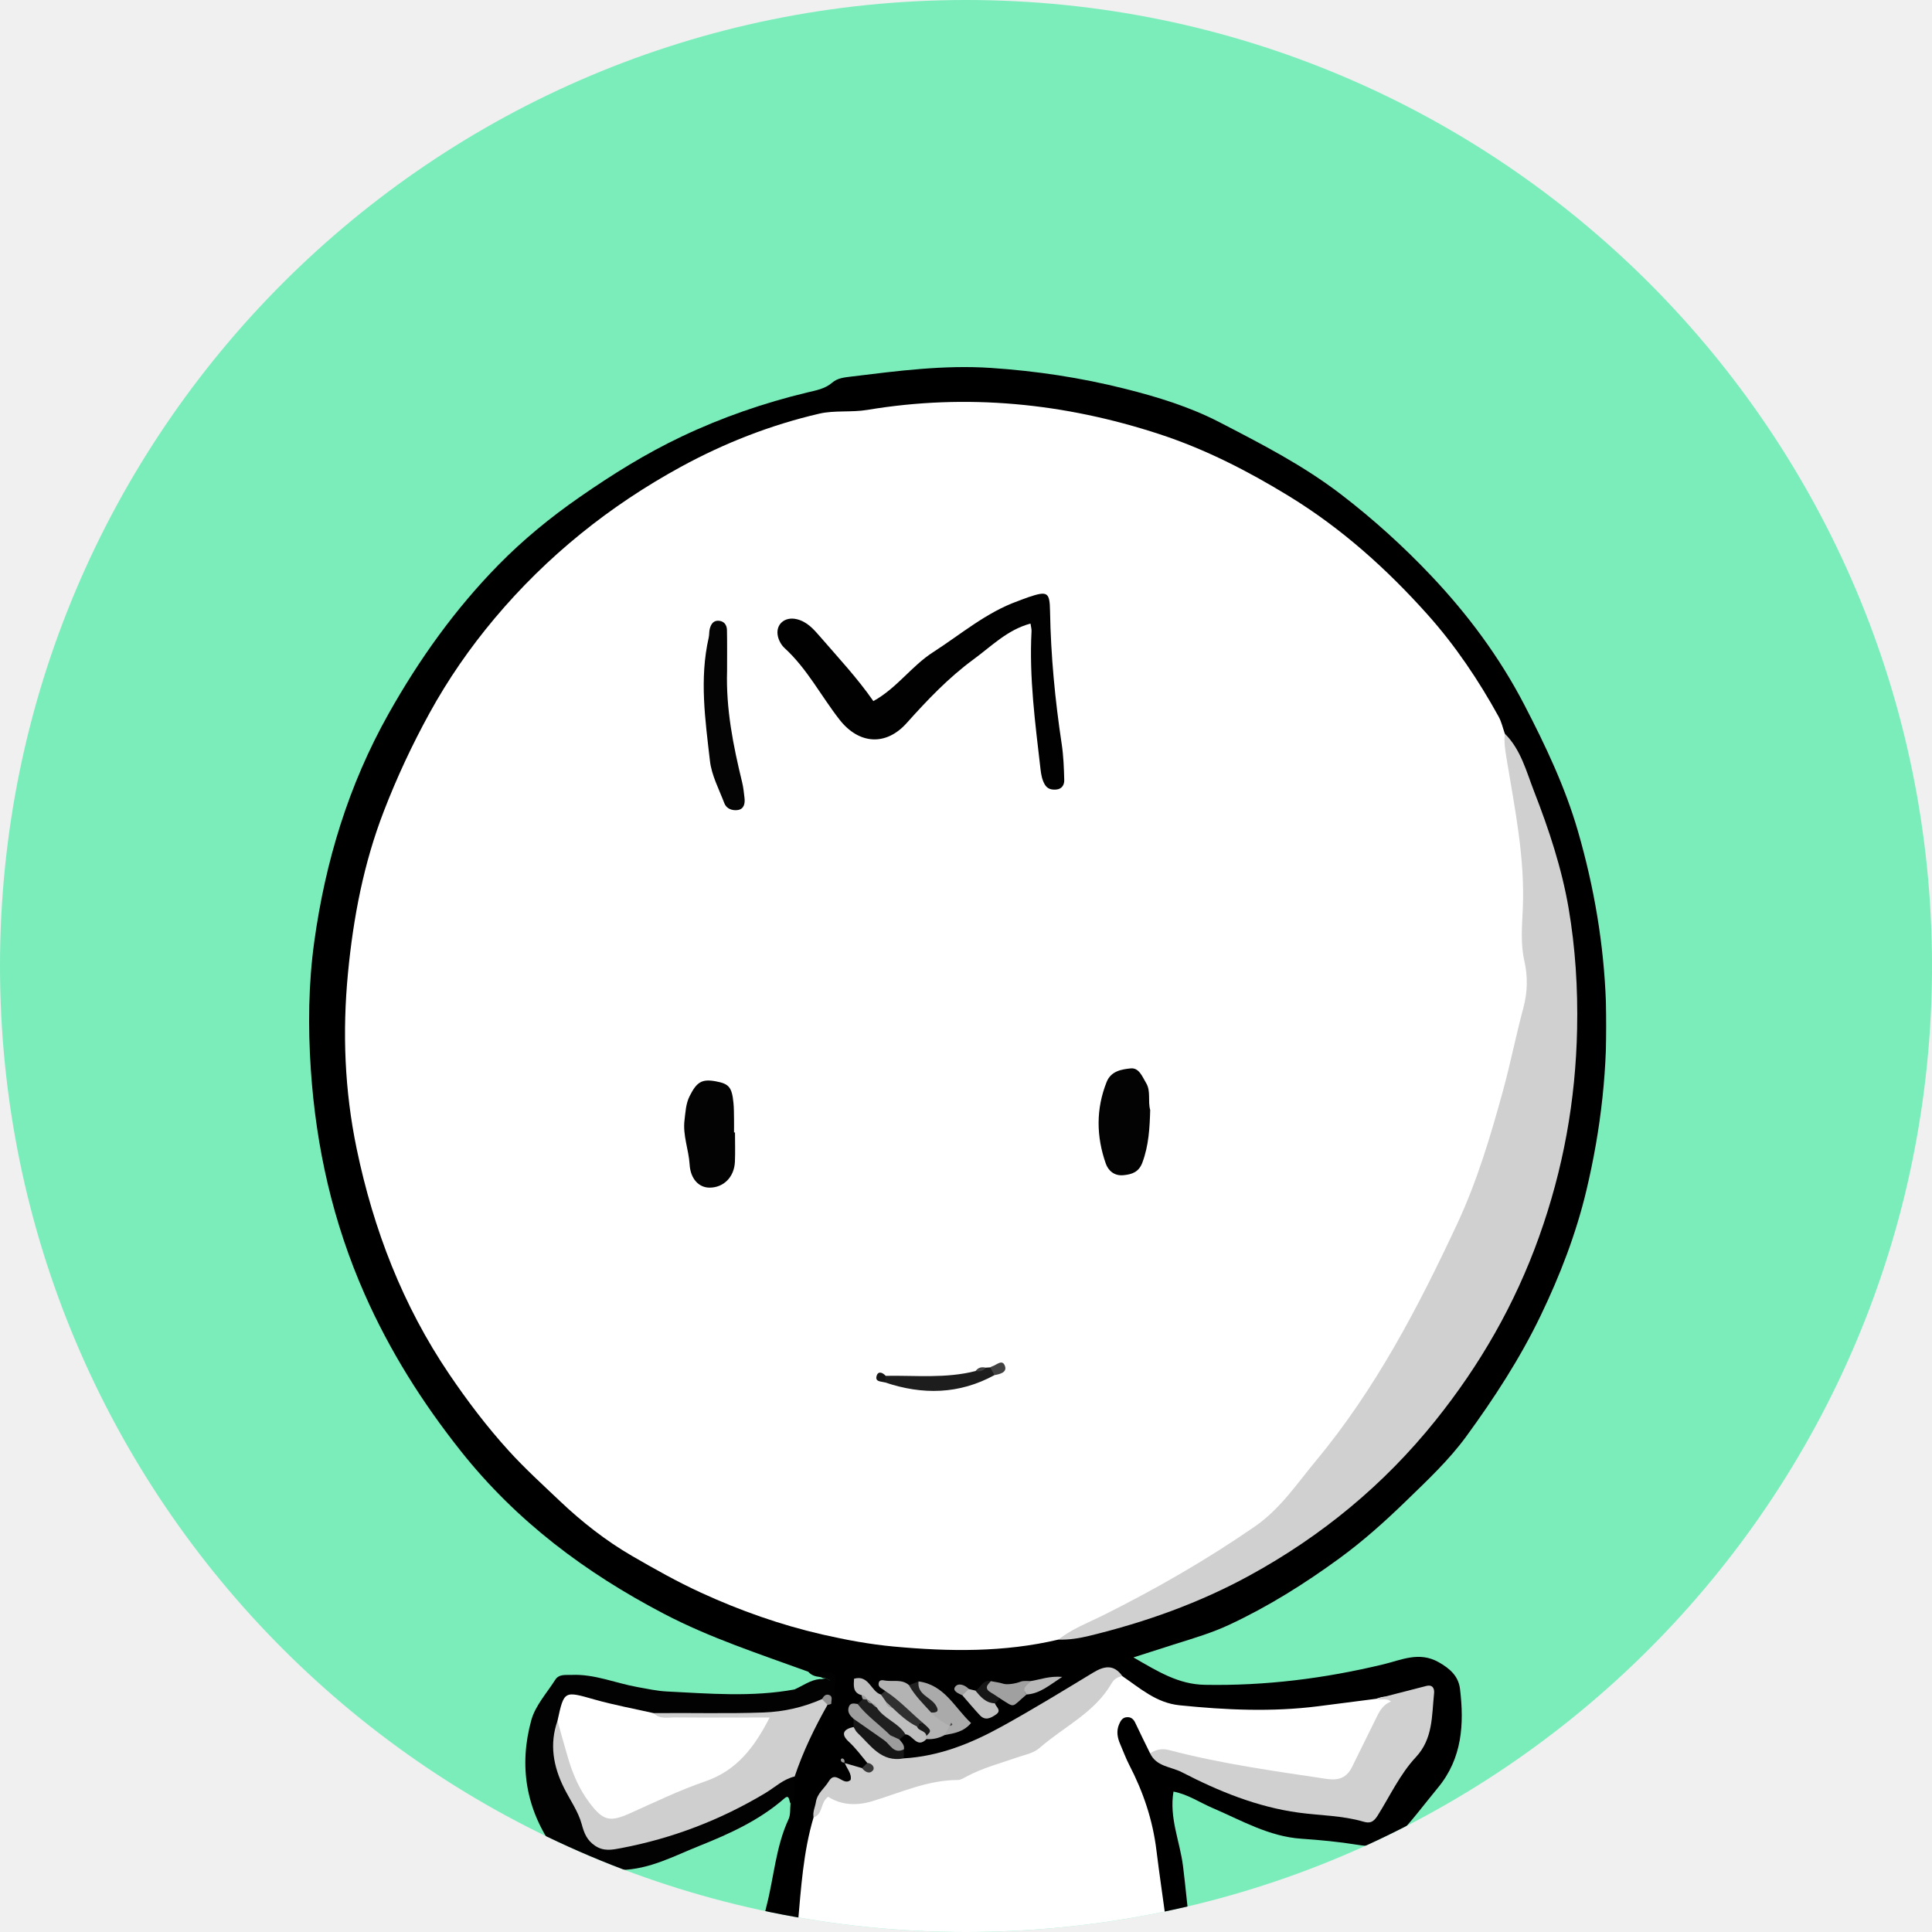
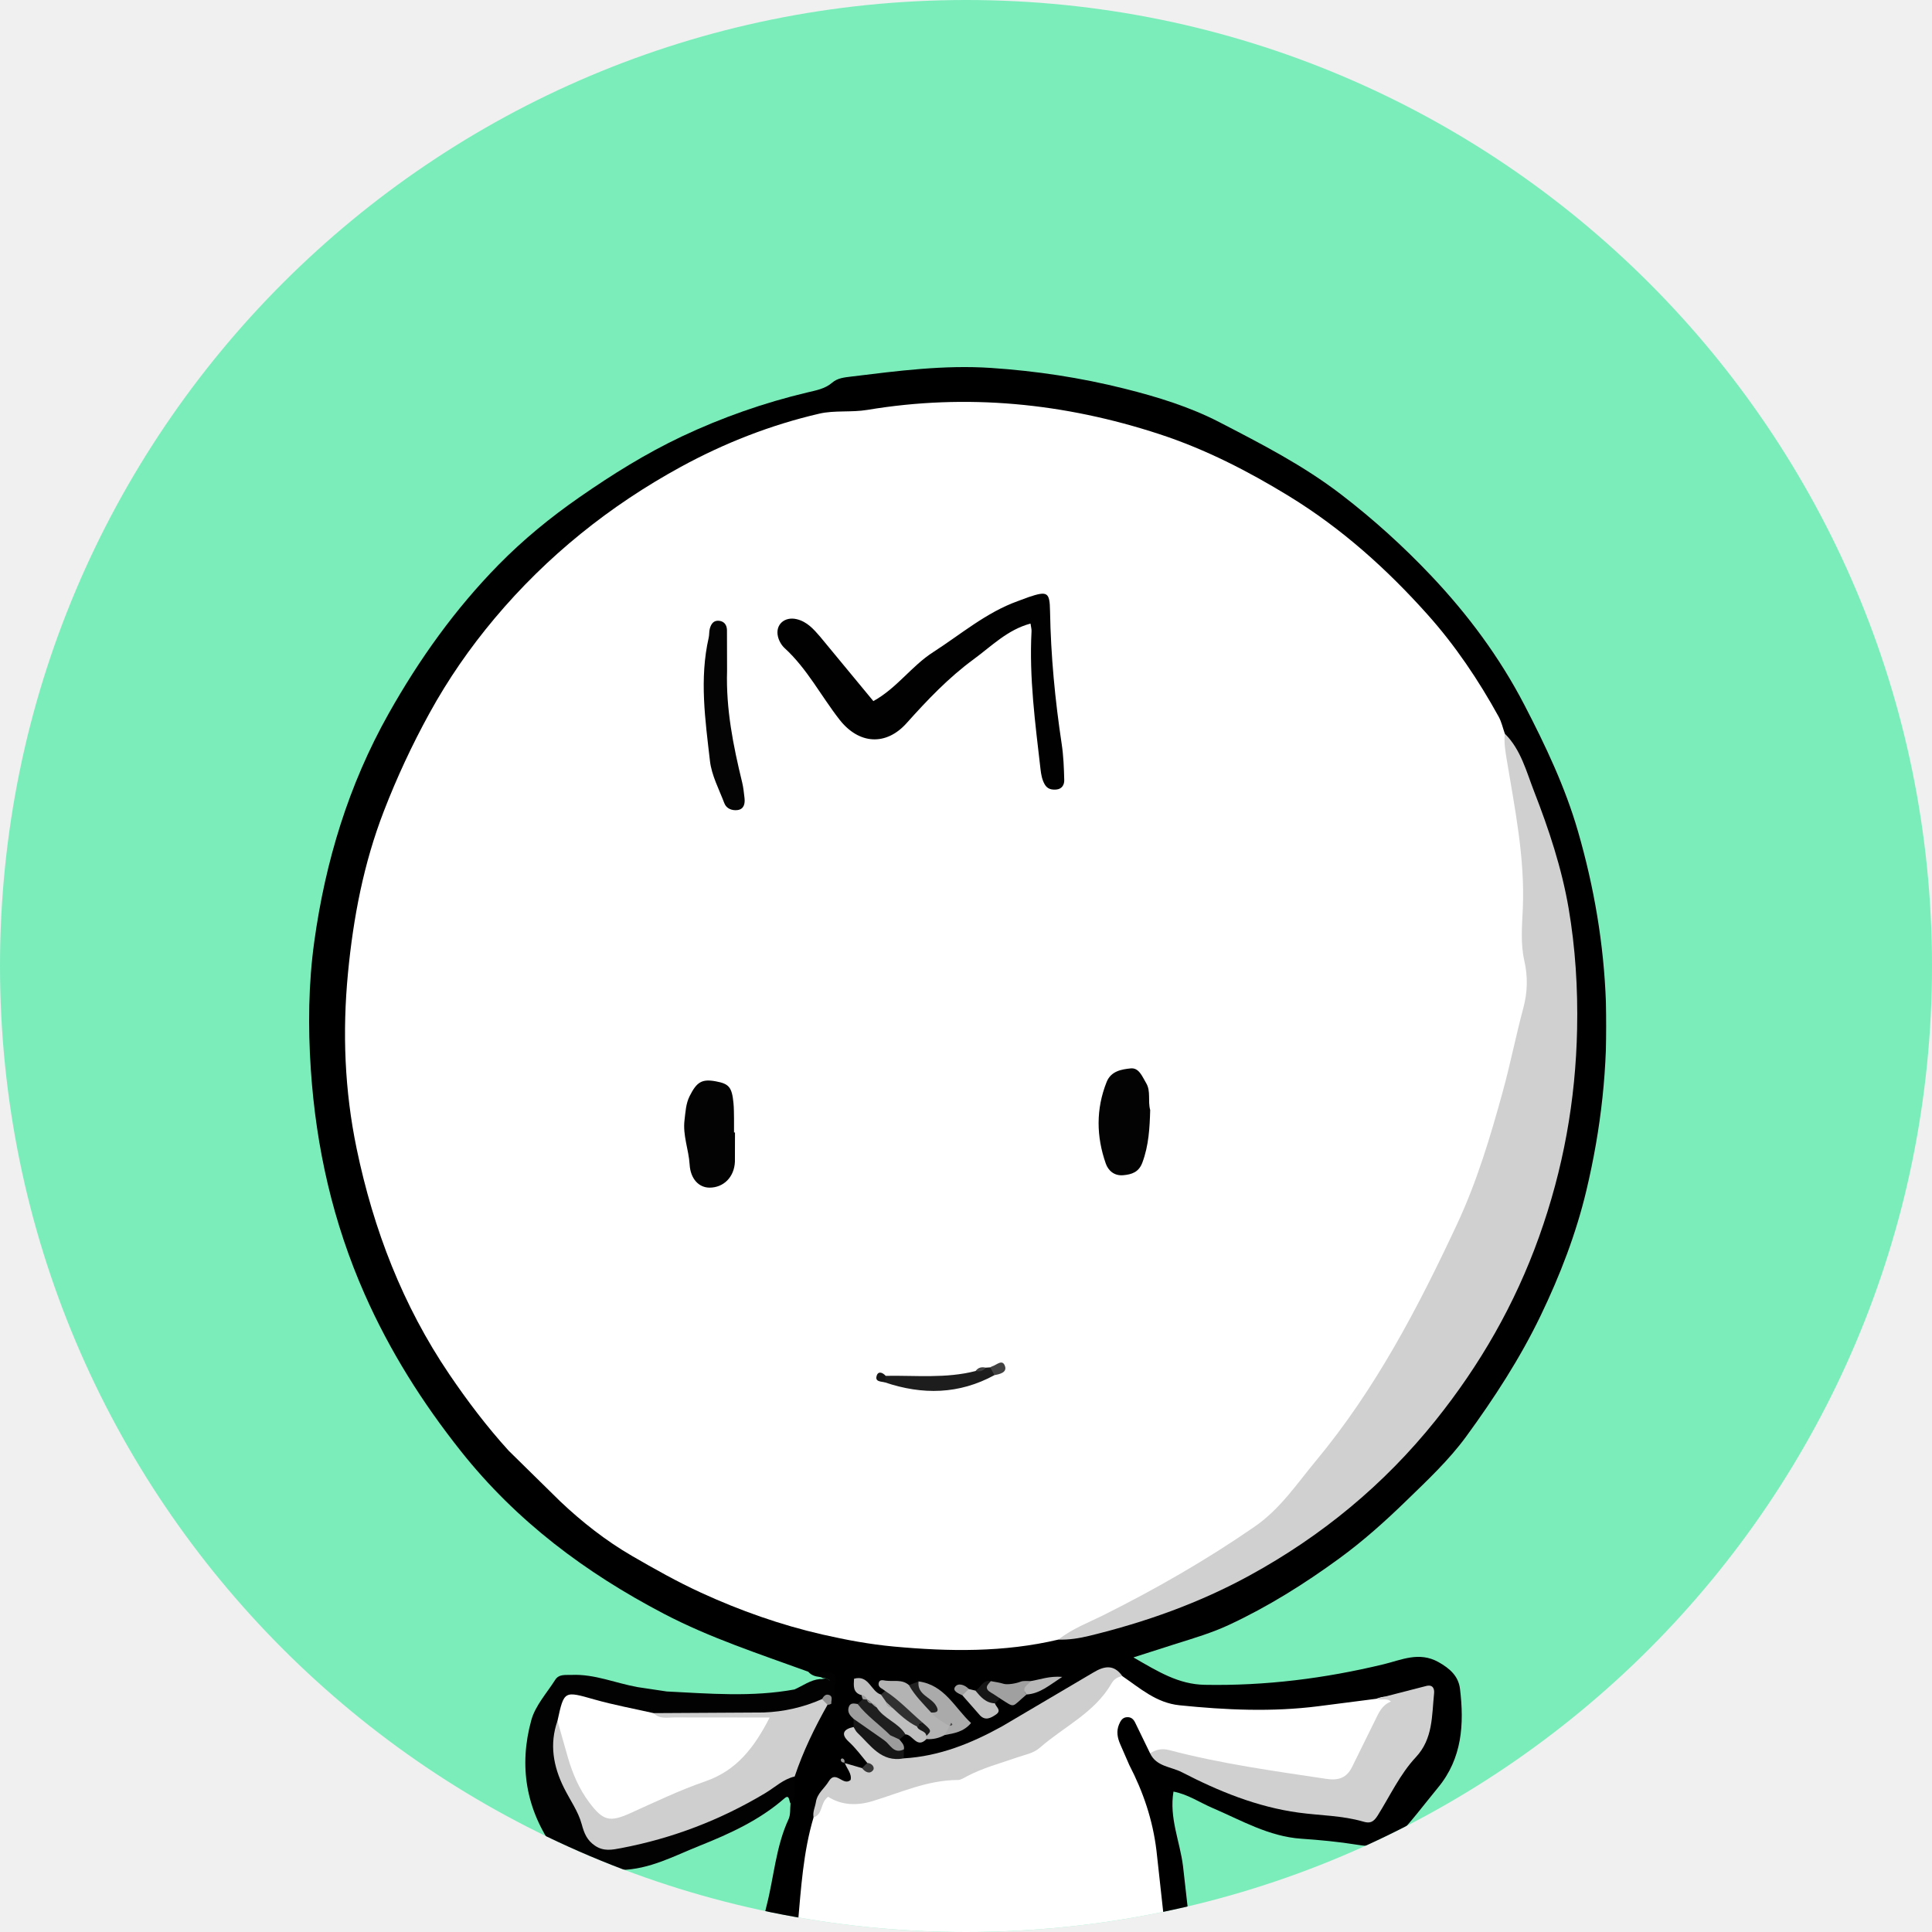
- <svg xmlns="http://www.w3.org/2000/svg" xmlns:xlink="http://www.w3.org/1999/xlink" width="100px" height="100px" viewBox="0 0 100 100" version="1.1">
+ <svg xmlns="http://www.w3.org/2000/svg" xmlns:xlink="http://www.w3.org/1999/xlink" width="100" height="100">
  <defs>
-     <path d="M0,50 C0,77.615 22.386,100 50,100 L50,100 C77.614,100 100,77.615 100,50 L100,50 C100,22.386 77.614,0 50,0 L50,0 C22.386,0 0,22.386 0,50 L0,50 Z" id="path-1" />
-     <polygon id="path-3" points="0 0 67.144 0 67.144 104.522 0 104.522" />
+     <path d="M0 50c0 27.615 22.386 50 50 50h0c27.614 0 50-22.385 50-50h0c0-27.614-22.386-50-50-50h0C22.386 0 0 22.386 0 50h0z" id="A" />
+     <path id="B" d="M0 0h67.144v104.522H0z" />
  </defs>
-   <g id="Page-1" stroke="none" stroke-width="1" fill="none" fill-rule="evenodd">
-     <g id="Group-59">
-       <mask id="mask-2" fill="white">
-         <use xlink:href="#path-1" />
-       </mask>
-       <g id="Clip-2" />
-       <polygon id="Fill-1" fill="#7BEDBB" mask="url(#mask-2)" points="-43.478 142.029 157.971 142.029 157.971 -9.42 -43.478 -9.42" />
-       <g id="Group-90" mask="url(#mask-2)">
-         <g transform="translate(16, 19)">
-           <g id="Group-3" stroke-width="1" fill="none">
-             <mask id="mask-4" fill="white">
-               <use xlink:href="#path-3" />
-             </mask>
-             <g id="Clip-2" />
-             <path d="M25.836,67.528 C23.311,66.61 20.76,65.782 18.358,64.526 C14.3,62.403 10.731,59.733 7.863,56.122 C5.863,53.604 4.174,50.93 2.873,47.983 C1.235,44.272 0.363,40.42 0.089,36.374 C-0.062,34.14 -0.034,31.911 0.267,29.736 C0.84,25.598 2.038,21.63 4.117,17.935 C5.702,15.118 7.554,12.527 9.806,10.232 C11.078,8.937 12.482,7.786 13.991,6.738 C15.689,5.558 17.416,4.48 19.286,3.593 C21.377,2.601 23.538,1.855 25.78,1.315 C26.234,1.206 26.7,1.13 27.076,0.805 C27.354,0.565 27.707,0.535 28.062,0.491 C30.464,0.198 32.856,-0.119 35.293,0.044 C37.631,0.2 39.926,0.546 42.199,1.115 C43.901,1.54 45.583,2.058 47.126,2.857 C49.286,3.975 51.448,5.084 53.413,6.591 C55.093,7.88 56.645,9.287 58.078,10.801 C59.97,12.8 61.618,15.013 62.899,17.481 C63.994,19.592 65.01,21.729 65.674,24.022 C66.513,26.922 67.016,29.867 67.123,32.894 C67.238,36.195 66.87,39.435 66.108,42.63 C65.573,44.872 64.744,47.02 63.743,49.098 C62.674,51.317 61.333,53.377 59.886,55.358 C58.991,56.582 57.874,57.626 56.781,58.688 C55.684,59.753 54.555,60.764 53.324,61.662 C51.525,62.976 49.647,64.154 47.622,65.099 C46.734,65.514 45.806,65.788 44.879,66.079 C44.216,66.288 43.555,66.502 42.666,66.787 C43.968,67.538 45.006,68.18 46.355,68.206 C49.499,68.264 52.575,67.877 55.628,67.139 C56.529,66.922 57.452,66.467 58.457,67.03 C59.058,67.367 59.49,67.765 59.569,68.413 C59.791,70.237 59.682,72.009 58.439,73.517 C57.724,74.385 57.052,75.295 56.271,76.098 C55.743,76.64 54.939,76.595 54.257,76.485 C53.289,76.329 52.321,76.238 51.347,76.171 C49.669,76.056 48.245,75.216 46.752,74.577 C46.086,74.292 45.477,73.87 44.739,73.733 C44.51,75.095 45.074,76.314 45.232,77.585 C45.377,78.747 45.476,79.916 45.626,81.073 C45.867,82.934 45.973,84.786 45.886,86.654 C45.869,87.016 45.988,87.27 46.395,87.292 C46.821,87.316 47.16,87.54 47.369,87.873 C47.949,88.796 48.665,89.645 49.058,90.672 C49.293,91.286 49.472,91.926 49.428,92.615 C49.392,93.194 49.334,93.786 49.572,94.357 C49.678,94.61 49.704,94.915 49.381,95.066 C49.095,95.2 48.856,95.081 48.644,94.869 C48.266,94.493 47.879,94.126 47.502,93.76 C47.381,93.873 47.292,93.916 47.281,93.973 C46.999,95.421 46.04,96.303 44.883,97.123 C43.598,98.034 41.771,97.835 40.667,96.594 C39.26,95.011 38.48,93.107 37.753,91.089 C36.599,91.19 35.411,91.322 34.255,91.306 C33.826,94.961 34.642,98.518 34.576,102.104 C34.526,104.787 34.338,104.22 32.46,104.269 C30.155,104.329 27.857,104.594 25.548,104.504 C25.102,104.486 24.556,104.652 24.423,103.974 C24.31,103.402 24.573,103.078 25.128,102.969 C25.551,102.886 25.526,102.566 25.527,102.247 C25.534,100.252 25.658,98.268 26.024,96.302 C26.296,94.844 26.552,93.387 27.05,91.982 C27.134,91.745 27.296,91.483 27.127,91.209 C26.843,91.032 26.595,91.259 26.333,91.264 C25.653,91.278 24.998,91.267 24.67,90.487 C24.488,90.055 24.01,89.841 23.812,89.387 C23.462,88.588 23.291,87.815 23.356,86.905 C23.505,84.838 23.474,82.759 23.517,80.684 C23.525,80.333 23.586,79.997 23.676,79.65 C24.062,78.155 24.154,76.588 24.817,75.158 C24.925,74.924 24.887,74.623 24.917,74.352 C25.153,73.891 24.7,73.443 24.886,72.982 C25.191,71.627 25.795,70.405 26.557,69.255 C26.613,69.163 26.677,69.075 26.742,68.989 C26.804,68.544 27.504,67.934 26.42,67.798 C26.194,67.773 25.988,67.708 25.836,67.528" id="Fill-1" fill="#000000" mask="url(#mask-4)" />
-           </g>
-           <path d="M25.132,72.951 C25.058,73.418 25.308,73.934 24.918,74.352 C24.83,74.234 24.877,73.843 24.598,74.087 C23.308,75.214 21.773,75.913 20.218,76.534 C18.9,77.06 17.619,77.765 16.134,77.788 C15.16,77.803 14.208,77.762 13.375,77.17 C13.48,76.971 13.634,76.761 13.193,76.88 C13.004,76.932 12.813,76.842 12.673,76.685 C11.223,74.656 10.848,72.405 11.5,70.036 C11.707,69.283 12.302,68.634 12.737,67.948 C12.936,67.635 13.281,67.707 13.587,67.693 C14.778,67.64 15.873,68.125 17.019,68.327 C17.514,68.414 18.01,68.525 18.51,68.55 C20.716,68.661 22.924,68.849 25.122,68.446 C25.557,68.255 25.946,67.952 26.439,67.907 C26.605,67.938 26.809,67.776 26.94,68.001 C26.887,67.738 26.624,67.947 26.514,67.811 C26.457,67.718 26.459,67.627 26.519,67.538 C27.332,67.596 27.312,67.592 27.185,68.437 C27.147,68.691 27.321,68.979 27.031,69.182 C26.653,68.834 26.487,69.34 26.206,69.39 C25.123,69.897 23.977,69.996 22.802,69.978 C21.215,69.953 19.627,69.98 18.041,69.969 C16.882,69.863 15.748,69.612 14.646,69.252 C13.785,68.971 13.306,69.226 13.12,70.091 C12.8,71.148 12.92,72.171 13.354,73.17 C13.602,73.742 13.907,74.288 14.166,74.856 C14.888,76.436 15.078,76.559 16.74,76.211 C19.204,75.696 21.497,74.745 23.644,73.43 C24.092,73.155 24.516,72.733 25.132,72.951" id="Fill-4" fill="#020202" />
-           <path d="M38.782,65.865 C35.966,66.532 33.114,66.488 30.264,66.225 C29.024,66.111 27.786,65.881 26.571,65.603 C24.402,65.106 22.309,64.366 20.283,63.436 C19.054,62.872 17.87,62.205 16.709,61.532 C15.368,60.755 14.113,59.77 12.986,58.7 C12.09,57.849 11.167,57.011 10.327,56.086 C9.196,54.841 8.187,53.507 7.252,52.127 C4.847,48.576 3.331,44.644 2.459,40.45 C1.834,37.442 1.718,34.425 2.011,31.369 C2.288,28.49 2.82,25.694 3.871,22.978 C4.546,21.232 5.325,19.563 6.225,17.923 C7.19,16.163 8.319,14.536 9.599,13.01 C12.31,9.782 15.554,7.178 19.243,5.163 C21.497,3.932 23.899,2.992 26.406,2.411 C27.2,2.227 28.061,2.355 28.901,2.215 C34.041,1.358 39.092,1.859 44.02,3.474 C46.383,4.248 48.593,5.379 50.728,6.687 C53.453,8.357 55.79,10.459 57.894,12.814 C59.323,14.412 60.53,16.206 61.57,18.094 C61.719,18.364 61.785,18.679 61.889,18.974 C62.624,21.466 63.025,24.013 63.104,26.608 C63.153,28.212 63.044,29.817 63.304,31.419 C63.51,32.69 63.013,33.902 62.732,35.116 C60.654,44.073 56.528,51.997 50.615,59.013 C50.021,59.718 49.234,60.175 48.495,60.68 C45.449,62.762 42.279,64.623 38.782,65.865" id="Fill-6" fill="#FFFFFF" />
-           <path d="M42.094,67.757 C43.015,68.385 43.846,69.141 45.054,69.265 C47.45,69.51 49.84,69.619 52.236,69.314 C53.238,69.186 54.24,69.057 55.241,68.928 C55.571,68.803 55.896,68.736 56.281,69.035 C55.438,70.056 54.948,71.247 54.36,72.384 C53.945,73.187 53.333,73.47 52.43,73.352 C49.437,72.962 46.475,72.404 43.529,71.753 C43.273,71.228 43.011,70.706 42.764,70.178 C42.671,69.978 42.54,69.864 42.319,69.882 C42.089,69.9 41.994,70.081 41.919,70.261 C41.774,70.609 41.838,70.951 41.984,71.284 C42.14,71.642 42.273,72.011 42.452,72.357 C43.175,73.752 43.666,75.199 43.858,76.782 C44.165,79.303 44.632,81.804 44.69,84.352 C44.715,85.406 44.725,86.465 44.469,87.493 C44.172,88.682 43.374,89.338 42.169,89.468 C41.874,89.499 41.42,89.395 41.431,89.801 C41.442,90.22 41.923,90.039 42.201,90.114 C42.239,90.124 42.276,90.137 42.313,90.148 C42.842,90.376 42.793,90.902 42.932,91.334 C43.354,92.653 44.468,92.966 45.529,92.072 C46.094,91.596 46.721,91.234 47.456,91.085 C47.732,91.422 47.841,91.835 47.983,92.233 C48.044,92.491 47.919,92.566 47.686,92.535 C47.117,92.384 46.817,92.72 46.564,93.15 C46.129,93.894 45.581,94.537 44.93,95.111 C43.812,96.095 41.927,96.243 40.808,94.547 C40.517,94.107 40.161,93.727 39.742,93.363 C39.045,92.755 38.587,91.86 38.585,90.899 C38.585,90.339 38.356,90.22 37.933,90.169 C37.701,90.142 37.441,90.077 37.236,90.15 C36.133,90.541 34.99,90.257 33.874,90.387 C32.76,90.555 31.858,89.926 30.876,89.594 C30.239,89.378 29.473,88.705 28.954,89.364 C28.464,89.985 29.281,90.595 29.683,91.027 C30.68,92.1 30.752,93.391 30.851,94.712 C31.03,97.108 30.621,99.459 30.354,101.823 C30.226,102.956 29.302,102.617 28.657,102.804 C27.065,102.895 27.102,102.895 27.068,101.32 C27.018,98.963 27.316,96.645 27.649,94.32 C27.787,93.357 27.914,92.394 28.122,91.444 C28.217,91.009 28.223,90.64 27.65,90.607 C27.434,90.595 27.27,90.542 27.179,90.341 C26.886,89.686 26.339,89.22 25.933,88.65 C25.571,88.143 25.365,87.589 25.371,86.914 C25.387,84.811 25.107,82.702 25.295,80.606 C25.461,78.751 25.572,76.874 26.11,75.067 C26.353,74.102 26.821,73.547 27.917,74.011 C28.16,74.114 28.47,74.079 28.727,73.996 C31.537,73.083 34.525,72.71 37.194,71.398 C38.652,70.681 39.943,69.637 41.011,68.364 C41.287,68.035 41.459,67.467 42.094,67.757" id="Fill-8" fill="#FFFFFF" />
-           <path d="M38.782,65.865 C39.494,65.3 40.344,64.984 41.145,64.584 C43.843,63.235 46.446,61.741 48.934,60.023 C50.272,59.099 51.117,57.808 52.108,56.616 C55.188,52.912 57.4,48.68 59.423,44.349 C60.45,42.151 61.147,39.818 61.788,37.479 C62.18,36.05 62.467,34.591 62.851,33.159 C63.069,32.341 63.084,31.546 62.899,30.728 C62.697,29.838 62.78,28.929 62.82,28.034 C62.937,25.393 62.4,22.828 61.977,20.251 C61.907,19.821 61.841,19.405 61.889,18.974 C62.725,19.799 63.007,20.946 63.405,21.965 C64.167,23.917 64.838,25.946 65.19,28.004 C65.541,30.052 65.674,32.158 65.631,34.264 C65.556,37.962 64.913,41.521 63.661,45.019 C62.41,48.517 60.602,51.656 58.297,54.529 C55.633,57.851 52.41,60.507 48.668,62.552 C46.052,63.982 43.282,64.963 40.397,65.667 C39.859,65.798 39.331,65.883 38.782,65.865" id="Fill-10" fill="#D0D0D0" />
-           <path d="M43.529,71.753 C43.837,71.545 44.161,71.49 44.531,71.587 C47.2,72.291 49.928,72.665 52.651,73.074 C53.3,73.172 53.708,73.014 53.986,72.449 C54.383,71.644 54.782,70.839 55.178,70.033 C55.367,69.652 55.529,69.251 55.995,69.073 C55.758,68.856 55.469,69.04 55.24,68.929 C56.1,68.708 56.961,68.486 57.821,68.266 C58.158,68.179 58.254,68.402 58.227,68.652 C58.106,69.802 58.179,70.992 57.286,71.949 C56.458,72.837 55.946,73.958 55.303,74.98 C55.075,75.341 54.882,75.38 54.569,75.288 C53.471,74.968 52.331,74.974 51.212,74.821 C49.062,74.527 47.077,73.715 45.172,72.729 C44.615,72.441 43.852,72.444 43.529,71.753" id="Fill-14" fill="#D0D0D0" />
-           <path d="M25.132,72.951 C24.543,73.088 24.115,73.508 23.618,73.807 C21.296,75.2 18.806,76.154 16.145,76.659 C15.686,76.746 15.246,76.838 14.799,76.534 C14.379,76.249 14.238,75.897 14.107,75.413 C13.928,74.753 13.5,74.163 13.19,73.537 C12.638,72.425 12.431,71.276 12.856,70.069 C13.347,70.366 13.407,70.902 13.562,71.377 C13.719,71.862 13.823,72.363 14.022,72.835 C14.842,74.78 15.389,74.998 17.286,74.209 C18.445,73.727 19.601,73.239 20.761,72.76 C21.906,72.288 22.631,71.409 23.292,70.262 C21.804,70.113 20.443,70.24 19.09,70.173 C18.632,70.151 18.034,70.37 17.828,69.671 C19.724,69.649 21.62,69.706 23.518,69.638 C24.592,69.599 25.581,69.367 26.547,68.945 C26.8,68.89 26.898,68.986 26.833,69.24 C26.162,70.429 25.567,71.654 25.132,72.951" id="Fill-16" fill="#CFCFCF" />
-           <path d="M42.094,67.757 C41.852,67.799 41.666,67.902 41.535,68.13 C40.663,69.648 39.073,70.368 37.82,71.463 C37.48,71.76 37.043,71.825 36.642,71.966 C35.758,72.277 34.846,72.511 34.014,72.96 C33.877,73.034 33.725,73.132 33.581,73.132 C32.018,73.134 30.618,73.784 29.166,74.225 C28.355,74.471 27.569,74.447 26.866,74.002 C26.445,74.297 26.61,74.91 26.11,75.067 C26.055,74.787 26.19,74.538 26.231,74.274 C26.304,73.81 26.679,73.564 26.893,73.206 C27.263,72.587 27.64,73.479 28.028,73.129 C28.102,72.801 27.823,72.542 27.721,72.232 C27.721,72.232 27.7,72.25 27.7,72.25 C28.005,72.339 28.31,72.427 28.615,72.516 C28.843,72.568 29.002,72.548 28.89,72.249 C28.579,71.869 28.288,71.478 27.922,71.14 C27.499,70.749 27.672,70.493 28.183,70.389 C29.054,70.922 29.826,71.61 30.779,72.012 C32.614,71.907 34.275,71.235 35.853,70.363 C37.453,69.48 39.014,68.525 40.576,67.577 C41.156,67.225 41.655,67.133 42.094,67.757" id="Fill-18" fill="#CECECE" />
-           <path d="M32.9,70.804 C32.605,70.965 32.29,71.04 31.953,71.014 C31.888,70.947 31.853,70.866 31.843,70.775 C31.826,70.529 31.683,70.359 31.498,70.215 C30.844,69.74 30.214,69.242 29.811,68.521 C29.68,68.403 29.441,68.353 29.479,68.122 C29.514,67.907 29.716,67.974 29.849,67.991 C30.252,68.045 30.694,67.905 31.046,68.221 C31.633,68.447 31.9,69.018 32.332,69.411 C32.578,69.682 32.906,69.869 33.13,70.166 C33.188,70.258 33.217,70.359 33.221,70.467 C33.166,70.629 33.042,70.725 32.9,70.804" id="Fill-22" fill="#B3B3B3" />
-           <path d="M32.9,70.804 C32.983,70.646 33.066,70.489 33.149,70.331 L33.157,70.339 C32.805,70.148 32.461,69.947 32.195,69.639 C32.326,69.159 31.824,69.06 31.657,68.758 C31.526,68.521 31.162,68.34 31.544,68.03 C32.888,68.207 33.408,69.386 34.261,70.184 C33.874,70.645 33.384,70.717 32.9,70.804" id="Fill-24" fill="#AAAAAA" />
-           <path d="M31.949,70.853 C31.944,70.907 31.945,70.961 31.952,71.014 C31.456,71.531 31.244,70.777 30.865,70.77 C30.154,70.692 29.846,70.069 29.373,69.67 C29.302,69.604 29.236,69.532 29.171,69.46 C29.14,69.426 29.109,69.389 29.077,69.355 C29.015,69.289 28.957,69.217 28.904,69.144 C28.882,69.106 28.86,69.066 28.839,69.028 C28.788,68.907 28.729,68.792 28.594,68.742 C28.133,68.611 28.186,68.252 28.205,67.891 C28.974,67.67 29.074,68.549 29.596,68.71 C29.761,68.797 29.922,68.886 30.039,69.037 C30.143,69.136 30.254,69.227 30.371,69.311 C30.764,69.647 31.152,69.987 31.601,70.248 C31.734,70.44 32.162,70.463 31.949,70.853" id="Fill-26" fill="#BFBFBF" />
-           <path d="M30.778,72.012 C29.608,72.237 29.062,71.329 28.374,70.683 C28.291,70.605 28.245,70.488 28.183,70.389 C28.182,70.248 28.18,70.107 28.179,69.967 C29.002,69.788 29.34,70.539 29.9,70.862 C30.16,71.135 30.382,71.458 30.786,71.547 C30.784,71.702 30.781,71.857 30.778,72.012" id="Fill-28" fill="#161616" />
-           <path d="M37.136,68.707 C36.313,69.391 36.585,69.426 35.765,68.915 C35.387,68.731 34.498,68.822 35.282,68.015 C35.502,68.059 35.729,68.084 35.941,68.152 C36.132,68.213 36.578,68.142 36.815,68.047 C36.979,67.981 37.184,68.018 37.372,68.01 C37.569,68.335 36.787,68.33 37.136,68.707" id="Fill-30" fill="#A0A0A0" />
-           <path d="M29.373,69.371 C29.746,69.97 30.502,70.161 30.866,70.77 C30.761,70.858 30.657,70.946 30.552,71.035 C30.319,71.189 30.141,71.058 29.965,70.92 C29.44,70.347 28.468,70.182 28.39,69.199 C28.48,69.116 28.569,69.032 28.658,68.948 C28.741,68.867 28.814,68.875 28.876,68.973 L28.868,68.965 C28.977,69.008 29.047,69.102 29.134,69.173 L29.137,69.174 C29.202,69.255 29.281,69.321 29.373,69.371" id="Fill-32" fill="#1F1F1F" />
-           <path d="M34.147,68.423 C34.26,68.451 34.374,68.479 34.487,68.506 C34.926,68.568 35.201,68.881 35.495,69.164 C35.551,69.354 35.866,69.527 35.551,69.744 C35.289,69.925 35.001,70.079 34.723,69.786 C34.407,69.452 34.115,69.095 33.812,68.749 C33.776,68.489 33.845,68.336 34.147,68.423" id="Fill-34" fill="#C0C0C0" />
-           <path d="M28.39,69.199 C28.873,69.821 29.525,70.267 30.078,70.816 C30.113,71.051 30.039,71.168 29.783,71.086 C29.249,70.713 28.714,70.34 28.18,69.966 C28.005,69.807 27.851,69.635 27.926,69.373 C28,69.117 28.202,69.17 28.39,69.199" id="Fill-36" fill="#9E9E9E" />
-           <path d="M31.467,70.365 C30.966,70.126 30.572,69.747 30.171,69.377 C30.006,69.353 29.908,69.256 29.868,69.097 C29.778,68.968 29.687,68.839 29.597,68.71 C29.668,68.647 29.74,68.584 29.811,68.521 C30.519,68.971 31.083,69.59 31.716,70.129 C31.716,70.129 31.689,70.219 31.69,70.22 C31.659,70.276 31.615,70.32 31.561,70.355 C31.561,70.356 31.467,70.365 31.467,70.365" id="Fill-38" fill="#303030" />
-           <path d="M37.136,68.707 C36.83,68.345 37.205,68.213 37.372,68.01 C37.853,67.927 38.32,67.744 38.981,67.795 C38.32,68.222 37.833,68.662 37.136,68.707" id="Fill-40" fill="#B9B9B9" />
-           <path d="M31.544,68.03 C31.459,68.716 32.163,68.832 32.434,69.26 C32.633,69.571 32.507,69.659 32.196,69.639 C31.785,69.188 31.346,68.76 31.046,68.221 C31.212,68.158 31.378,68.094 31.544,68.03" id="Fill-42" fill="#212121" />
-           <path d="M35.495,69.164 C35.026,69.149 34.756,68.83 34.488,68.507 C34.766,68.364 34.86,67.925 35.283,68.015 C35.062,68.221 34.955,68.419 35.3,68.613 C35.461,68.704 35.611,68.813 35.766,68.914 C35.675,68.998 35.585,69.081 35.495,69.164" id="Fill-44" fill="#161616" />
-           <path d="M29.783,71.086 C29.881,70.996 29.979,70.906 30.078,70.816 L30.552,71.034 C30.669,71.187 30.831,71.32 30.786,71.547 C30.263,71.804 30.086,71.309 29.783,71.086" id="Fill-46" fill="#9C9C9C" />
-           <path d="M28.89,72.249 C29.139,72.26 29.291,72.487 29.192,72.621 C29.017,72.853 28.779,72.722 28.614,72.516 C28.706,72.427 28.797,72.338 28.89,72.249" id="Fill-48" fill="#383838" />
-           <path d="M34.147,68.423 C34.035,68.532 33.924,68.64 33.812,68.749 C33.611,68.654 33.28,68.525 33.44,68.306 C33.595,68.093 33.935,68.2 34.147,68.423" id="Fill-52" fill="#A0A0A0" />
-           <path d="M26.833,69.24 C26.738,69.142 26.642,69.043 26.547,68.945 C26.623,68.813 26.717,68.678 26.886,68.723 C27.147,68.794 27.006,69.02 27.031,69.182 C26.97,69.219 26.904,69.239 26.833,69.24" id="Fill-54" fill="#919191" />
-           <path d="M27.72,72.232 C27.609,72.236 27.525,72.2 27.518,72.077 C27.517,72.056 27.578,72.008 27.597,72.014 C27.714,72.052 27.731,72.143 27.7,72.25 C27.7,72.25 27.72,72.232 27.72,72.232" id="Fill-56" fill="#9F9F9F" />
-           <path d="M28.876,68.973 C28.804,68.964 28.731,68.955 28.658,68.948 C28.627,68.883 28.605,68.814 28.594,68.743 C28.74,68.756 28.829,68.839 28.876,68.973" id="Fill-58" fill="#9E9E9E" />
-           <path d="M17.828,69.671 C18.145,70.001 18.56,69.891 18.937,69.894 C20.532,69.907 22.126,69.899 23.837,69.899 C23.051,71.429 22.146,72.639 20.498,73.205 C19.176,73.66 17.907,74.272 16.629,74.847 C15.557,75.33 15.217,75.25 14.497,74.29 C13.973,73.591 13.641,72.807 13.397,71.979 C13.21,71.344 13.036,70.706 12.856,70.068 C13.197,68.498 13.199,68.52 14.763,68.964 C15.77,69.25 16.805,69.439 17.828,69.671" id="Fill-60" fill="#FFFFFF" />
-           <path d="M29.205,17.289 C30.42,16.62 31.176,15.477 32.297,14.757 C33.734,13.833 35.043,12.702 36.682,12.113 C36.864,12.047 37.044,11.972 37.228,11.91 C38.22,11.578 38.333,11.643 38.35,12.635 C38.39,14.941 38.609,17.229 38.953,19.508 C39.046,20.125 39.07,20.755 39.085,21.379 C39.091,21.613 38.971,21.841 38.676,21.866 C38.429,21.888 38.212,21.839 38.075,21.601 C37.935,21.357 37.889,21.091 37.857,20.815 C37.585,18.442 37.264,16.072 37.392,13.672 C37.398,13.561 37.363,13.448 37.339,13.276 C36.146,13.595 35.324,14.444 34.397,15.123 C33.097,16.075 31.997,17.233 30.927,18.428 C29.853,19.627 28.454,19.528 27.453,18.248 C26.495,17.022 25.778,15.612 24.611,14.545 C24.447,14.395 24.316,14.162 24.266,13.945 C24.121,13.327 24.614,12.899 25.239,13.049 C25.774,13.178 26.111,13.564 26.443,13.947 C27.388,15.04 28.377,16.095 29.205,17.289" id="Fill-62" fill="#010101" />
-           <path d="M22.043,39.615 C22.043,40.121 22.061,40.627 22.039,41.132 C22.005,41.926 21.452,42.475 20.723,42.472 C20.171,42.469 19.739,42.019 19.695,41.274 C19.648,40.501 19.332,39.765 19.431,38.973 C19.484,38.548 19.497,38.129 19.697,37.731 C20.064,37.001 20.33,36.837 21.048,36.969 C21.736,37.096 21.885,37.272 21.965,38.098 C21.991,38.369 21.988,38.642 21.993,38.915 C21.997,39.148 21.993,39.382 21.993,39.615 C22.01,39.615 22.026,39.615 22.043,39.615" id="Fill-64" fill="#030303" />
-           <path d="M43.534,38.456 C43.508,39.363 43.462,40.285 43.128,41.178 C42.944,41.67 42.585,41.789 42.138,41.829 C41.672,41.871 41.362,41.59 41.234,41.223 C40.744,39.822 40.722,38.409 41.277,37.008 C41.504,36.435 42.049,36.35 42.522,36.3 C42.956,36.254 43.123,36.726 43.322,37.056 C43.581,37.486 43.402,37.98 43.534,38.456" id="Fill-66" fill="#030303" />
-           <path d="M21.633,15.727 C21.573,17.694 21.951,19.6 22.414,21.496 C22.478,21.759 22.504,22.033 22.536,22.303 C22.57,22.598 22.507,22.885 22.175,22.929 C21.904,22.964 21.603,22.866 21.492,22.575 C21.218,21.853 20.833,21.135 20.747,20.386 C20.503,18.267 20.196,16.135 20.683,14.003 C20.717,13.852 20.699,13.689 20.739,13.54 C20.804,13.302 20.929,13.099 21.222,13.132 C21.501,13.163 21.624,13.367 21.628,13.619 C21.641,14.321 21.633,15.024 21.633,15.727" id="Fill-68" fill="#040404" />
-           <path d="M35.472,52.177 C33.642,53.175 31.748,53.208 29.808,52.553 C29.717,52.429 29.729,52.316 29.843,52.213 C31.397,52.185 32.963,52.36 34.498,51.963 C34.661,51.872 34.864,51.899 35.021,51.79 C35.098,51.784 35.175,51.779 35.252,51.774 C35.439,51.846 35.516,51.979 35.472,52.177" id="Fill-70" fill="#1D1D1D" />
-           <path d="M35.472,52.177 C35.398,52.043 35.325,51.909 35.252,51.774 C35.286,51.756 35.319,51.732 35.356,51.721 C35.585,51.655 35.893,51.315 36.022,51.723 C36.121,52.039 35.748,52.128 35.472,52.177" id="Fill-72" fill="#414141" />
-           <path d="M29.843,52.214 C29.831,52.327 29.82,52.44 29.808,52.553 C29.602,52.498 29.259,52.531 29.384,52.186 C29.47,51.954 29.695,52.046 29.843,52.214" id="Fill-74" fill="#151515" />
-           <path d="M35.021,51.79 C34.886,51.968 34.706,52.007 34.498,51.964 C34.63,51.778 34.811,51.741 35.021,51.79" id="Fill-76" fill="#414141" />
-           <path d="M31.949,70.853 C31.917,70.563 31.543,70.611 31.467,70.365 C31.507,70.357 31.543,70.339 31.574,70.311 C31.605,70.28 31.637,70.249 31.669,70.218 L31.715,70.13 C32.229,70.576 32.229,70.576 31.949,70.853" id="Fill-78" fill="#191919" />
-           <path d="M33.157,70.339 C33.181,70.284 33.205,70.228 33.23,70.173 C33.382,70.316 33.223,70.303 33.149,70.332 C33.149,70.332 33.157,70.339 33.157,70.339" id="Fill-80" fill="#494949" />
-           <path d="M29.134,69.173 C28.997,69.166 28.91,69.094 28.868,68.965 C28.956,69.034 29.045,69.104 29.134,69.173" id="Fill-82" fill="#9E9E9E" />
-           <path d="M29.373,69.371 C29.294,69.305 29.215,69.24 29.137,69.174 C29.261,69.185 29.339,69.252 29.373,69.371" id="Fill-84" fill="#9E9E9E" />
-           <path d="M29.868,69.097 C29.969,69.19 30.069,69.284 30.17,69.377 C30.005,69.354 29.903,69.261 29.868,69.097" id="Fill-86" fill="#B3B3B3" />
-           <path d="M31.669,70.218 C31.655,70.268 31.623,70.299 31.574,70.311 C31.574,70.311 31.584,70.227 31.584,70.227 L31.669,70.218 Z" id="Fill-88" fill="#020202" />
+   <g fill="none" fill-rule="evenodd">
+     <mask id="C" fill="#fff">
+       <use xlink:href="#A" />
+     </mask>
+     <path fill="#7bedbb" mask="url(#C)" d="M-43.478 142.029h201.449V-9.42H-43.478z" />
+     <g mask="url(#C)">
+       <g transform="translate(16 19)">
+         <mask id="D" fill="#fff">
+           <use xlink:href="#B" />
+         </mask>
+         <path d="M25.836 67.528c-2.525-.918-5.076-1.746-7.478-3.002-4.058-2.123-7.627-4.793-10.495-8.404-2-2.518-3.689-5.192-4.99-8.139C1.235 44.272.363 40.42.089 36.374c-.151-2.234-.123-4.463.178-6.638.573-4.138 1.771-8.106 3.85-11.801 1.585-2.817 3.437-5.408 5.689-7.703 1.272-1.295 2.676-2.446 4.185-3.494 1.698-1.18 3.425-2.258 5.295-3.145a33.22 33.22 0 0 1 6.494-2.278c.454-.109.92-.185 1.296-.51.278-.24.631-.27.986-.314 2.402-.293 4.794-.61 7.231-.447 2.338.156 4.633.502 6.906 1.071 1.702.425 3.384.943 4.927 1.742 2.16 1.118 4.322 2.227 6.287 3.734 1.68 1.289 3.232 2.696 4.665 4.21 1.892 1.999 3.54 4.212 4.821 6.68 1.095 2.111 2.111 4.248 2.775 6.541.839 2.9 1.342 5.845 1.449 8.872.115 3.301-.253 6.541-1.015 9.736-.535 2.242-1.364 4.39-2.365 6.468-1.069 2.219-2.41 4.279-3.857 6.26-.895 1.224-2.012 2.268-3.105 3.33s-2.226 2.076-3.457 2.974c-1.799 1.314-3.677 2.492-5.702 3.437-.888.415-1.816.689-2.743.98l-2.213.708c1.302.751 2.34 1.393 3.689 1.419 3.144.058 6.22-.329 9.273-1.067.901-.217 1.824-.672 2.829-.109.601.337 1.033.735 1.112 1.383.222 1.824.113 3.596-1.13 5.104-.715.868-1.387 1.778-2.168 2.581-.528.542-1.332.497-2.014.387-.968-.156-1.936-.247-2.91-.314-1.678-.115-3.102-.955-4.595-1.594-.666-.285-1.275-.707-2.013-.844-.229 1.362.335 2.581.493 3.852l.394 3.488c.241 1.861.347 3.713.26 5.581-.017.362.102.616.509.638a1.21 1.21 0 0 1 .974.581c.58.923 1.296 1.772 1.689 2.799.235.614.414 1.254.37 1.943-.036.579-.094 1.171.144 1.742.106.253.132.558-.191.709-.286.134-.525.015-.737-.197l-1.142-1.109c-.121.113-.21.156-.221.213-.282 1.448-1.241 2.33-2.398 3.15-1.285.911-3.112.712-4.216-.529-1.407-1.583-2.187-3.487-2.914-5.505-1.154.101-2.342.233-3.498.217-.429 3.655.387 7.212.321 10.798-.05 2.683-.238 2.116-2.116 2.165-2.305.06-4.603.325-6.912.235-.446-.018-.992.148-1.125-.53-.113-.572.15-.896.705-1.005.423-.083.398-.403.399-.722.007-1.995.131-3.979.497-5.945.272-1.458.528-2.915 1.026-4.32.084-.237.246-.499.077-.773-.284-.177-.532.05-.794.055-.68.014-1.335.003-1.663-.777-.182-.432-.66-.646-.858-1.1-.35-.799-.521-1.572-.456-2.482.149-2.067.118-4.146.161-6.221.008-.351.069-.687.159-1.034.386-1.495.478-3.062 1.141-4.492.108-.234.07-.535.1-.806.236-.461-.217-.909-.031-1.37.305-1.355.909-2.577 1.671-3.727.056-.092.12-.18.185-.266.062-.445.762-1.055-.322-1.191-.226-.025-.432-.09-.584-.27" fill="#000" mask="url(#D)" />
+         <path d="M25.132 72.951c-.074.467.176.983-.214 1.401-.088-.118-.041-.509-.32-.265-1.29 1.127-2.825 1.826-4.38 2.447-1.318.526-2.599 1.231-4.084 1.254-.974.015-1.926-.026-2.759-.618.105-.199.259-.409-.182-.29-.189.052-.38-.038-.52-.195-1.45-2.029-1.825-4.28-1.173-6.649.207-.753.802-1.402 1.237-2.088.199-.313.544-.241.85-.255 1.191-.053 2.286.432 3.432.634l1.491.223c2.206.111 4.414.299 6.612-.104.435-.191.824-.494 1.317-.539.166.031.37-.131.501.094-.053-.263-.316-.054-.426-.19-.057-.093-.055-.184.005-.273.813.058.793.054.666.899-.038.254.136.542-.154.745-.378-.348-.544.158-.825.208-1.083.507-2.229.606-3.404.588-1.587-.025-3.175.002-4.761-.009-1.159-.106-2.293-.357-3.395-.717-.861-.281-1.34-.026-1.526.839-.32 1.057-.2 2.08.234 3.079l.812 1.686c.722 1.58.912 1.703 2.574 1.355 2.464-.515 4.757-1.466 6.904-2.781.448-.275.872-.697 1.488-.479" fill="#020202" />
+         <g fill="#fff">
+           <path d="M38.782 65.865c-2.816.667-5.668.623-8.518.36-1.24-.114-2.478-.344-3.693-.622-2.169-.497-4.262-1.237-6.288-2.167-1.229-.564-2.413-1.231-3.574-1.904-1.341-.777-2.596-1.762-3.723-2.832l-2.659-2.614c-1.131-1.245-2.14-2.579-3.075-3.959-2.405-3.551-3.921-7.483-4.793-11.677-.625-3.008-.741-6.025-.448-9.081.277-2.879.809-5.675 1.86-8.391a41.72 41.72 0 0 1 2.354-5.055c.965-1.76 2.094-3.387 3.374-4.913 2.711-3.228 5.955-5.832 9.644-7.847 2.254-1.231 4.656-2.171 7.163-2.752.794-.184 1.655-.056 2.495-.196 5.14-.857 10.191-.356 15.119 1.259 2.363.774 4.573 1.905 6.708 3.213 2.725 1.67 5.062 3.772 7.166 6.127 1.429 1.598 2.636 3.392 3.676 5.28.149.27.215.585.319.88a30.12 30.12 0 0 1 1.215 7.634c.049 1.604-.06 3.209.2 4.811.206 1.271-.291 2.483-.572 3.697-2.078 8.957-6.204 16.881-12.117 23.897-.594.705-1.381 1.162-2.12 1.667-3.046 2.082-6.216 3.943-9.713 5.185m3.312 1.892c.921.628 1.752 1.384 2.96 1.508 2.396.245 4.786.354 7.182.049l3.005-.386c.33-.125.655-.192 1.04.107-.843 1.021-1.333 2.212-1.921 3.349-.415.803-1.027 1.086-1.93.968l-8.901-1.599-.765-1.575c-.093-.2-.224-.314-.445-.296-.23.018-.325.199-.4.379-.145.348-.081.69.065 1.023l.468 1.073c.723 1.395 1.214 2.842 1.406 4.425l.832 7.57c.025 1.054.035 2.113-.221 3.141-.297 1.189-1.095 1.845-2.3 1.975-.295.031-.749-.073-.738.333.011.419.492.238.77.313l.112.034c.529.228.48.754.619 1.186.422 1.319 1.536 1.632 2.597.738.565-.476 1.192-.838 1.927-.987.276.337.385.75.527 1.148.061.258-.064.333-.297.302-.569-.151-.869.185-1.122.615-.435.744-.983 1.387-1.634 1.961-1.118.984-3.003 1.132-4.122-.564-.291-.44-.647-.82-1.066-1.184-.697-.608-1.155-1.503-1.157-2.464 0-.56-.229-.679-.652-.73-.232-.027-.492-.092-.697-.019-1.103.391-2.246.107-3.362.237-1.114.168-2.016-.461-2.998-.793-.637-.216-1.403-.889-1.922-.23-.49.621.327 1.231.729 1.663.997 1.073 1.069 2.364 1.168 3.685.179 2.396-.23 4.747-.497 7.111-.128 1.133-1.052.794-1.697.981-1.592.091-1.555.091-1.589-1.484-.05-2.357.248-4.675.581-7l.473-2.876c.095-.435.101-.804-.472-.837-.216-.012-.38-.065-.471-.266-.293-.655-.84-1.121-1.246-1.691-.362-.507-.568-1.061-.562-1.736.016-2.103-.264-4.212-.076-6.308.166-1.855.277-3.732.815-5.539.243-.965.711-1.52 1.807-1.056.243.103.553.068.81-.015 2.81-.913 5.798-1.286 8.467-2.598 1.458-.717 2.749-1.761 3.817-3.034.276-.329.448-.897 1.083-.607" />
        </g>
+         <g fill="#d0d0d0">
+           <path d="M38.782 65.865c.712-.565 1.562-.881 2.363-1.281 2.698-1.349 5.301-2.843 7.789-4.561 1.338-.924 2.183-2.215 3.174-3.407 3.08-3.704 5.292-7.936 7.315-12.267 1.027-2.198 1.724-4.531 2.365-6.87.392-1.429.679-2.888 1.063-4.32.218-.818.233-1.613.048-2.431-.202-.89-.119-1.799-.079-2.694.117-2.641-.42-5.206-.843-7.783-.07-.43-.136-.846-.088-1.277.836.825 1.118 1.972 1.516 2.991.762 1.952 1.433 3.981 1.785 6.039.351 2.048.484 4.154.441 6.26-.075 3.698-.718 7.257-1.97 10.755s-3.059 6.637-5.364 9.51c-2.664 3.322-5.887 5.978-9.629 8.023-2.616 1.43-5.386 2.411-8.271 3.115-.538.131-1.066.216-1.615.198m4.747 5.888c.309-.208.633-.263 1.002-.166 2.669.704 5.397 1.078 8.12 1.487.649.098 1.057-.06 1.336-.625l1.192-2.416c.188-.381.351-.782.816-.96-.237-.217-.525-.033-.754-.144l2.58-.663c.338-.087.433.136.407.386-.121 1.15-.048 2.34-.941 3.297-.829.888-1.341 2.009-1.984 3.031-.227.361-.421.4-.734.308-1.097-.32-2.237-.314-3.356-.467-2.15-.294-4.136-1.106-6.041-2.092-.556-.288-1.319-.285-1.643-.976" />
+         </g>
+         <path d="M25.132 72.951c-.589.137-1.017.557-1.514.856-2.322 1.393-4.812 2.347-7.473 2.852-.459.087-.899.179-1.346-.125-.42-.285-.561-.637-.692-1.121-.179-.66-.607-1.25-.917-1.876-.552-1.112-.759-2.261-.334-3.468.491.297.551.833.706 1.308l.46 1.458c.82 1.945 1.367 2.163 3.264 1.374l3.475-1.449c1.145-.472 1.87-1.351 2.531-2.498-1.488-.149-2.849-.022-4.202-.089-.458-.022-1.056.197-1.262-.502l5.69-.033a8.17 8.17 0 0 0 3.029-.693c.253-.055.351.041.286.295-.671 1.189-1.266 2.414-1.701 3.711" fill="#cfcfcf" />
+         <path d="M42.094 67.757c-.242.042-.428.145-.559.373-.872 1.518-2.462 2.238-3.715 3.333-.34.297-.777.362-1.178.503-.884.311-1.796.545-2.628.994-.137.074-.289.172-.433.172-1.563.002-2.963.652-4.415 1.093-.811.246-1.597.222-2.3-.223-.421.295-.256.908-.756 1.065-.055-.28.08-.529.121-.793.073-.464.448-.71.662-1.068.37-.619.747.273 1.135-.077.074-.328-.205-.587-.307-.897l-.021.018.915.266c.228.052.387.032.275-.267-.311-.38-.602-.771-.968-1.109-.423-.391-.25-.647.261-.751.871.533 1.643 1.221 2.596 1.623 1.835-.105 3.496-.777 5.074-1.649l4.723-2.786c.58-.352 1.079-.444 1.518.18" fill="#cecece" />
+         <path d="M32.9 70.804c-.295.161-.61.236-.947.21-.065-.067-.1-.148-.11-.239-.017-.246-.16-.416-.345-.56-.654-.475-1.284-.973-1.687-1.694-.131-.118-.37-.168-.332-.399.035-.215.237-.148.37-.131.403.054.845-.086 1.197.23.587.226.854.797 1.286 1.19.246.271.574.458.798.755.058.092.087.193.091.301-.055.162-.179.258-.321.337" fill="#b3b3b3" />
+         <path d="M32.9 70.804l.249-.473.008.008c-.352-.191-.696-.392-.962-.7.131-.48-.371-.579-.538-.881-.131-.237-.495-.418-.113-.728 1.344.177 1.864 1.356 2.717 2.154-.387.461-.877.533-1.361.62" fill="#aaa" />
+         <path d="M31.949 70.853a.72.72 0 0 0 .003.161c-.496.517-.708-.237-1.087-.244-.711-.078-1.019-.701-1.492-1.1-.071-.066-.137-.138-.202-.21l-.094-.105a2.18 2.18 0 0 1-.173-.211l-.065-.116c-.051-.121-.11-.236-.245-.286-.461-.131-.408-.49-.389-.851.769-.221.869.658 1.391.819.165.087.326.176.443.327.104.099.215.19.332.274.393.336.781.676 1.23.937.133.192.561.215.348.605" fill="#bfbfbf" />
+         <path d="M30.778 72.012c-1.17.225-1.716-.683-2.404-1.329-.083-.078-.129-.195-.191-.294l-.004-.422c.823-.179 1.161.572 1.721.895.26.273.482.596.886.685l-.008.465" fill="#161616" />
+         <path d="M37.136 68.707c-.823.684-.551.719-1.371.208-.378-.184-1.267-.093-.483-.9.22.044.447.069.659.137.191.061.637-.01.874-.105.164-.066.369-.029.557-.037.197.325-.585.32-.236.697" fill="#a0a0a0" />
+         <path d="M29.373 69.371c.373.599 1.129.79 1.493 1.399l-.314.265c-.233.154-.411.023-.587-.115-.525-.573-1.497-.738-1.575-1.721l.268-.251c.083-.081.156-.073.218.025l-.008-.008c.109.043.179.137.266.208l.003.001c.065.081.144.147.236.197" fill="#1f1f1f" />
+         <path d="M34.147 68.423l.34.083c.439.062.714.375 1.008.658.056.19.371.363.056.58-.262.181-.55.335-.828.042l-.911-1.037c-.036-.26.033-.413.335-.326" fill="silver" />
+         <path d="M28.39 69.199c.483.622 1.135 1.068 1.688 1.617.035.235-.039.352-.295.27l-1.603-1.12c-.175-.159-.329-.331-.254-.593.074-.256.276-.203.464-.174" fill="#9e9e9e" />
+         <path d="M31.467 70.365c-.501-.239-.895-.618-1.296-.988-.165-.024-.263-.121-.303-.28l-.271-.387.214-.189c.708.45 1.272 1.069 1.905 1.608l-.026.091a.38.38 0 0 1-.129.135c0 .001-.094.01-.094.01" fill="#303030" />
+         <path d="M37.136 68.707c-.306-.362.069-.494.236-.697.481-.083.948-.266 1.609-.215-.661.427-1.148.867-1.845.912" fill="#b9b9b9" />
+         <path d="M31.544 68.03c-.084.686.619.802.891 1.23.198.311.072.399-.239.379-.41-.451-.849-.879-1.15-1.418l.498-.191" fill="#212121" />
+         <path d="M35.495 69.164c-.469-.015-.739-.334-1.007-.657.278-.143.372-.582.795-.492-.221.206-.328.404.017.598.161.091.311.2.466.301l-.271.25" fill="#161616" />
+         <path d="M29.783 71.086l.295-.27.474.218c.117.153.279.286.234.513-.523.257-.7-.238-1.003-.461" fill="#9c9c9c" />
+         <path d="M28.89 72.249c.249.011.402.238.302.372-.174.232-.412.101-.577-.105l.275-.267" fill="#383838" />
+         <path d="M34.147 68.423l-.335.326c-.201-.095-.532-.224-.372-.443.155-.213.495-.106.707.117" fill="#a0a0a0" />
+         <path d="M26.833 69.24l-.286-.295c.076-.132.17-.267.339-.222.261.071.12.297.145.459-.061.037-.127.057-.198.058" fill="#919191" />
+         <path d="M27.72 72.232c-.111.004-.195-.032-.202-.155-.001-.021.06-.069.079-.063.117.038.134.129.103.236l.02-.018" fill="#9f9f9f" />
+         <path d="M28.876 68.973l-.218-.025a.74.74 0 0 1-.064-.205c.146.013.235.096.282.23" fill="#9e9e9e" />
+         <path d="M17.828 69.671c.317.33.732.22 1.109.223l4.9.005c-.786 1.53-1.691 2.74-3.339 3.306-1.322.455-2.591 1.067-3.869 1.642-1.072.483-1.412.403-2.132-.557-.524-.699-.856-1.483-1.1-2.311l-.541-1.911c.341-1.57.343-1.548 1.907-1.104 1.007.286 2.042.475 3.065.707" fill="#fff" />
+         <path d="M29.205 17.289c1.215-.669 1.971-1.812 3.092-2.532 1.437-.924 2.746-2.055 4.385-2.644l.546-.203c.992-.332 1.105-.267 1.122.725.04 2.306.259 4.594.603 6.873.093.617.117 1.247.132 1.871.006.234-.114.462-.409.487-.247.022-.464-.027-.601-.265-.14-.244-.186-.51-.218-.786-.272-2.373-.593-4.743-.465-7.143.006-.111-.029-.224-.053-.396-1.193.319-2.015 1.168-2.942 1.847-1.3.952-2.4 2.11-3.47 3.305s-2.473 1.1-3.474-.18c-.958-1.226-1.675-2.636-2.842-3.703-.164-.15-.295-.383-.345-.6-.145-.618.348-1.046.973-.896.535.129.872.515 1.204.898l2.762 3.342" fill="#010101" />
+         <g fill="#030303">
+           <path d="M22.043 39.615l-.004 1.517c-.034.794-.587 1.343-1.316 1.34-.552-.003-.984-.453-1.028-1.198-.047-.773-.363-1.509-.264-2.301.053-.425.066-.844.266-1.242.367-.73.633-.894 1.351-.762.688.127.837.303.917 1.129.026.271.023.544.028.817v.7h.05m21.491-1.159c-.026.907-.072 1.829-.406 2.722-.184.492-.543.611-.99.651-.466.042-.776-.239-.904-.606-.49-1.401-.512-2.814.043-4.215.227-.573.772-.658 1.245-.708.434-.046.601.426.8.756.259.43.08.924.212 1.4" />
+         </g>
+         <path d="M21.633 15.727c-.06 1.967.318 3.873.781 5.769.064.263.09.537.122.807.034.295-.029.582-.361.626-.271.035-.572-.063-.683-.354-.274-.722-.659-1.44-.745-2.189-.244-2.119-.551-4.251-.064-6.383.034-.151.016-.314.056-.463.065-.238.19-.441.483-.408.279.031.402.235.406.487l.005 2.108" fill="#040404" />
+         <path d="M35.472 52.177c-1.83.998-3.724 1.031-5.664.376-.091-.124-.079-.237.035-.34 1.554-.028 3.12.147 4.655-.25.163-.091.366-.064.523-.173l.231-.016c.187.072.264.205.22.403" fill="#1d1d1d" />
+         <path d="M35.472 52.177l-.22-.403c.034-.018.067-.042.104-.053.229-.066.537-.406.666.002.099.316-.274.405-.55.454" fill="#414141" />
+         <path d="M29.843 52.214l-.035.339c-.205-.055-.549-.022-.423-.367.085-.232.311-.14.458.028" fill="#151515" />
+         <path d="M35.021 51.79c-.135.178-.315.217-.523.174.132-.186.313-.223.523-.174" fill="#414141" />
+         <path d="M31.949 70.853c-.032-.29-.406-.242-.482-.488.04-.008.076-.026.107-.054l.095-.093.046-.088c.514.446.514.446.234.723" fill="#191919" />
+         <path d="M33.157 70.339l.073-.166c.152.143-.007.13-.081.159" fill="#494949" />
+         <g fill="#9e9e9e">
+           <path d="M29.134 69.173c-.137-.007-.224-.079-.266-.208l.266.208" />
+           <path d="M29.373 69.371l-.236-.197a.25.25 0 0 1 .236.197" />
+         </g>
+         <path d="M29.868 69.097l.302.28a.33.33 0 0 1-.302-.28" fill="#b3b3b3" />
+         <path d="M31.669 70.218c-.014.05-.046.081-.095.093l.01-.084.085-.009z" fill="#020202" />
      </g>
    </g>
  </g>
</svg>
